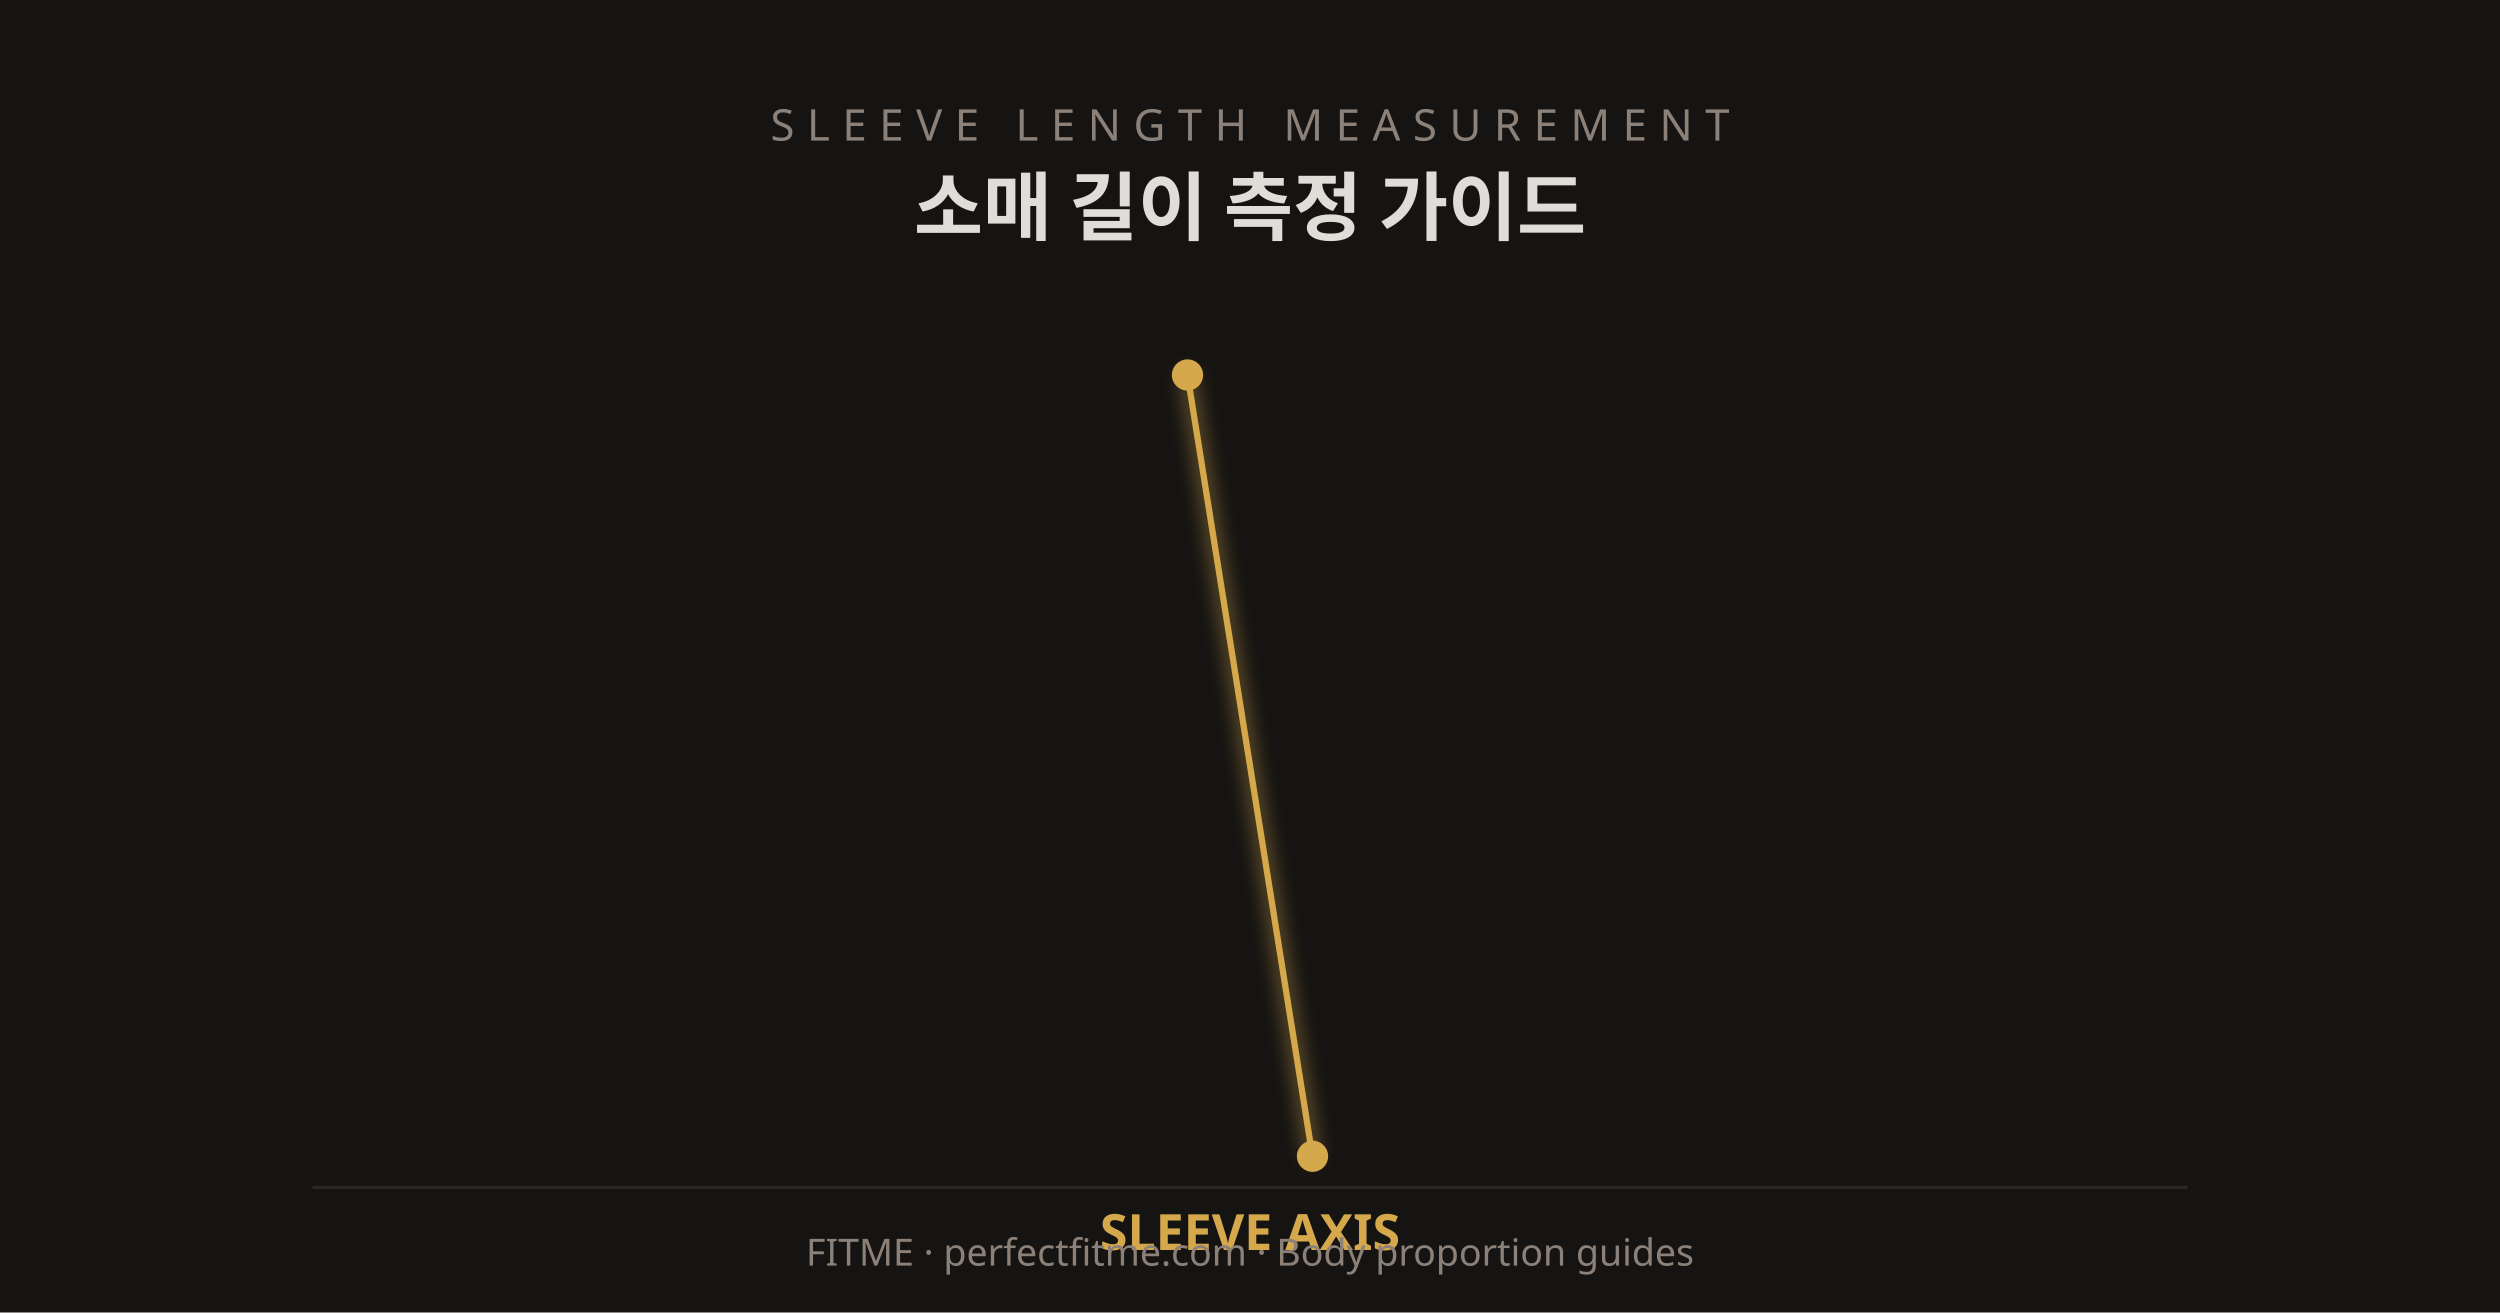
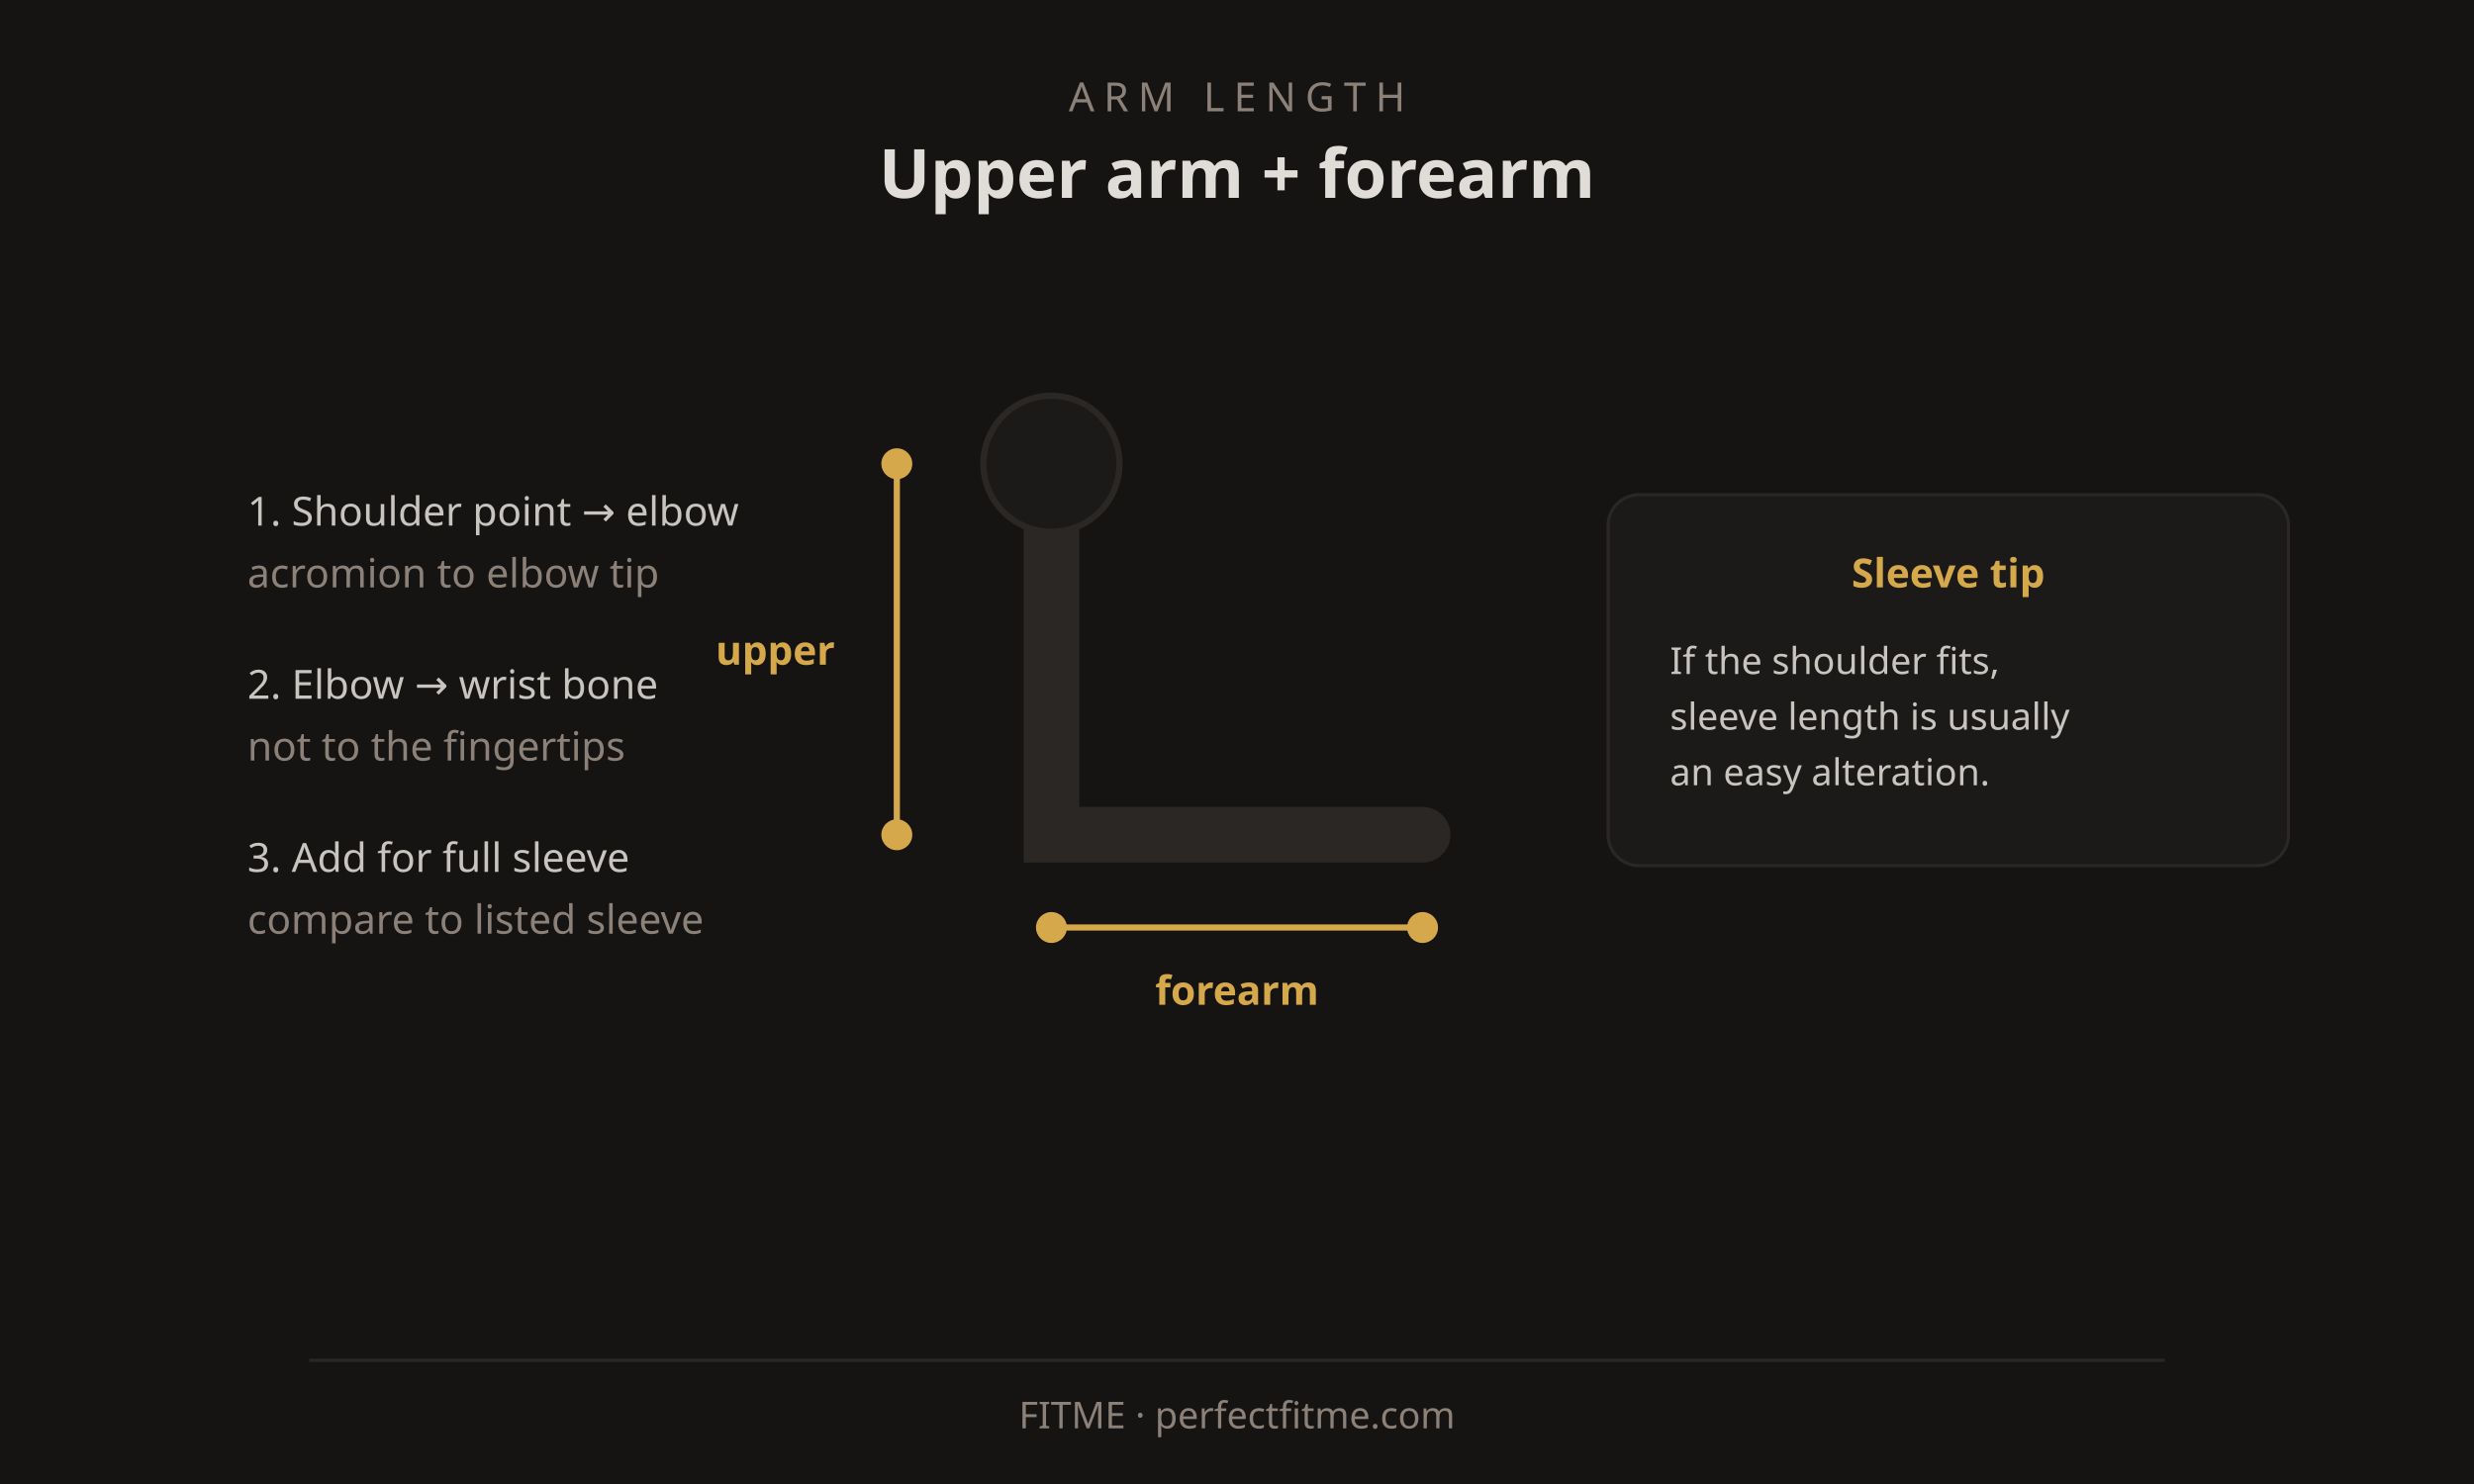
- <svg xmlns="http://www.w3.org/2000/svg" viewBox="0 0 800 420" width="800" height="420">
-   <defs>
-     <filter id="glow" x="-20%" y="-20%" width="140%" height="140%">
-       <feGaussianBlur stdDeviation="3" result="blur" />
-       <feComposite in="SourceGraphic" in2="blur" operator="over" />
-     </filter>
-     <linearGradient id="accentGradient" x1="0%" y1="0%" x2="100%" y2="100%">
-       <stop offset="0%" style="stop-color:#d4a84b;stop-opacity:1" />
-       <stop offset="100%" style="stop-color:#b08d3d;stop-opacity:1" />
-     </linearGradient>
-     <style>
-       .title { font-family: 'DM Sans', sans-serif; font-size: 24px; font-weight: 700; fill: #e0dcd8; }
-       .subtitle { font-family: 'DM Sans', sans-serif; font-size: 14px; fill: #8b8178; letter-spacing: 4px; }
-       .label { font-family: 'DM Sans', sans-serif; font-size: 12px; fill: #8b8178; }
-       .accent-text { font-family: 'DM Sans', sans-serif; font-size: 16px; font-weight: 700; fill: #d4a84b; }
-       .line { stroke: #2a2724; stroke-width: 1; }
-       .accent-line { stroke: #d4a84b; stroke-width: 2; fill: none; filter: url(#glow); }
-       .dashed { stroke-dasharray: 4, 3; }
-     </style>
-   </defs>
-   <rect width="800" height="420" fill="#161412" />
-   <text x="400" y="45" text-anchor="middle" class="subtitle">SLEEVE LENGTH MEASUREMENT</text>
-   <text x="400" y="75" text-anchor="middle" class="title">소매 길이 측정 가이드</text>
-   <g transform="translate(380,120)">
-     <line x1="0" y1="0" x2="40" y2="250" class="accent-line" />
-     <circle cx="0" cy="0" r="5" fill="#d4a84b" />
-     <circle cx="40" cy="250" r="5" fill="#d4a84b" />
-     <text x="20" y="280" text-anchor="middle" class="accent-text">SLEEVE AXIS</text>
+ <svg xmlns="http://www.w3.org/2000/svg" viewBox="0 0 800 480" width="800" height="480" role="img" aria-labelledby="t d">
+   <rect width="800" height="480" fill="#161412" />
+   <text x="400" y="36" text-anchor="middle" fill="#8b8178" font-family="DM Sans,sans-serif" font-size="13" letter-spacing="3">ARM LENGTH</text>
+   <text x="400" y="64" text-anchor="middle" fill="#e0dcd8" font-family="DM Sans,sans-serif" font-size="22" font-weight="700">Upper arm + forearm</text>
+   <g transform="translate(300,130)" fill="none" stroke="#2a2724" stroke-width="18" stroke-linecap="round">
+     <path d="M40,20 L40,140 L160,140" />
  </g>
-   <line x1="100" y1="380" x2="700" y2="380" class="line" />
-   <text x="400" y="405" text-anchor="middle" class="label">FITME · perfectfitme.com · Body proportion guides</text>
+   <g transform="translate(300,130)" fill="#1c1a18" stroke="#2a2724" stroke-width="2">
+     <circle cx="40" cy="20" r="22" />
+   </g>
+   <line x1="290" y1="150" x2="290" y2="270" stroke="#d4a84b" stroke-width="2" />
+   <circle cx="290" cy="150" r="5" fill="#d4a84b" />
+   <circle cx="290" cy="270" r="5" fill="#d4a84b" />
+   <text x="270" y="215" text-anchor="end" fill="#d4a84b" font-family="DM Sans,sans-serif" font-size="13" font-weight="700">upper</text>
+   <line x1="340" y1="300" x2="460" y2="300" stroke="#d4a84b" stroke-width="2" />
+   <circle cx="340" cy="300" r="5" fill="#d4a84b" />
+   <circle cx="460" cy="300" r="5" fill="#d4a84b" />
+   <text x="400" y="325" text-anchor="middle" fill="#d4a84b" font-family="DM Sans,sans-serif" font-size="13" font-weight="700">forearm</text>
+   <g fill="#c8c4c0" font-family="DM Sans,sans-serif" font-size="13">
+     <text x="80" y="170">1. Shoulder point → elbow</text>
+     <text x="80" y="190" fill="#8b8178">acromion to elbow tip</text>
+     <text x="80" y="226">2. Elbow → wrist bone</text>
+     <text x="80" y="246" fill="#8b8178">not to the fingertips</text>
+     <text x="80" y="282">3. Add for full sleeve</text>
+     <text x="80" y="302" fill="#8b8178">compare to listed sleeve</text>
+   </g>
+   <rect x="520" y="160" width="220" height="120" rx="10" fill="#1c1a18" stroke="#2a2724" />
+   <text x="630" y="190" text-anchor="middle" fill="#d4a84b" font-family="DM Sans,sans-serif" font-size="13" font-weight="700">Sleeve tip</text>
+   <text x="540" y="218" fill="#c8c4c0" font-family="DM Sans,sans-serif" font-size="12">If the shoulder fits,</text>
+   <text x="540" y="236" fill="#c8c4c0" font-family="DM Sans,sans-serif" font-size="12">sleeve length is usually</text>
+   <text x="540" y="254" fill="#c8c4c0" font-family="DM Sans,sans-serif" font-size="12">an easy alteration.</text>
+   <line x1="100" y1="440" x2="700" y2="440" stroke="#2a2724" />
+   <text x="400" y="462" text-anchor="middle" fill="#8b8178" font-family="DM Sans,sans-serif" font-size="12">FITME · perfectfitme.com</text>
</svg>
